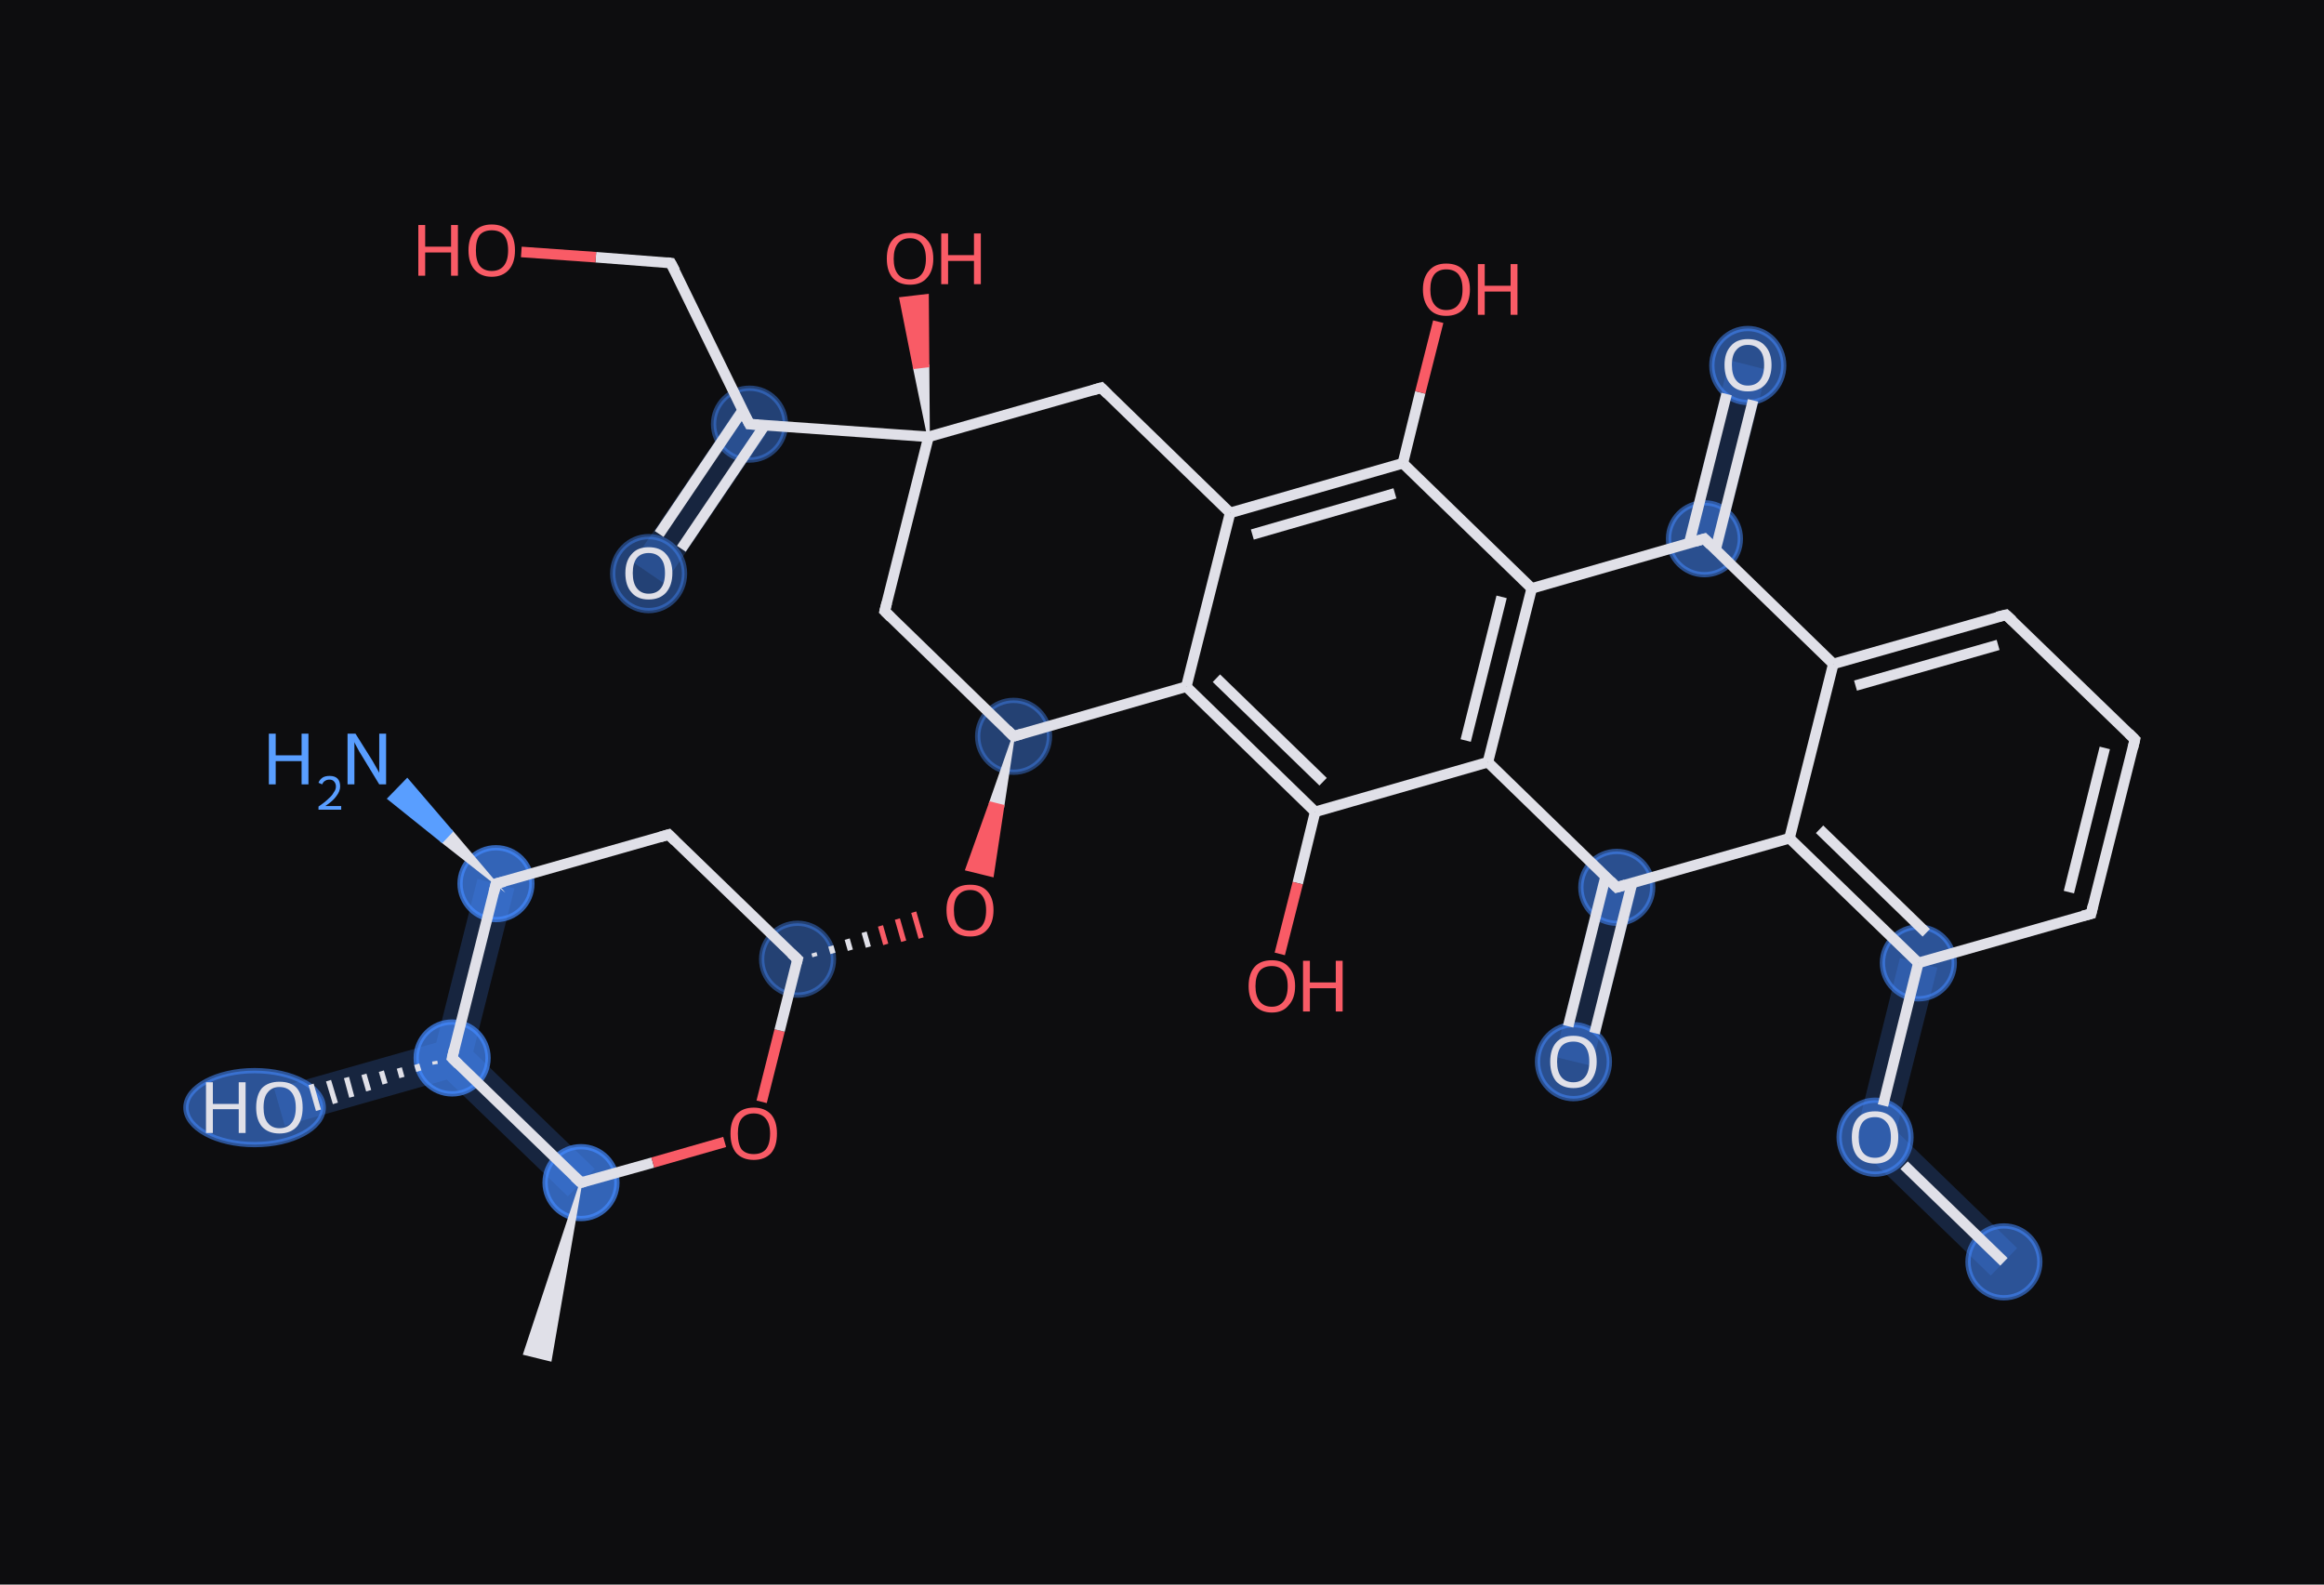
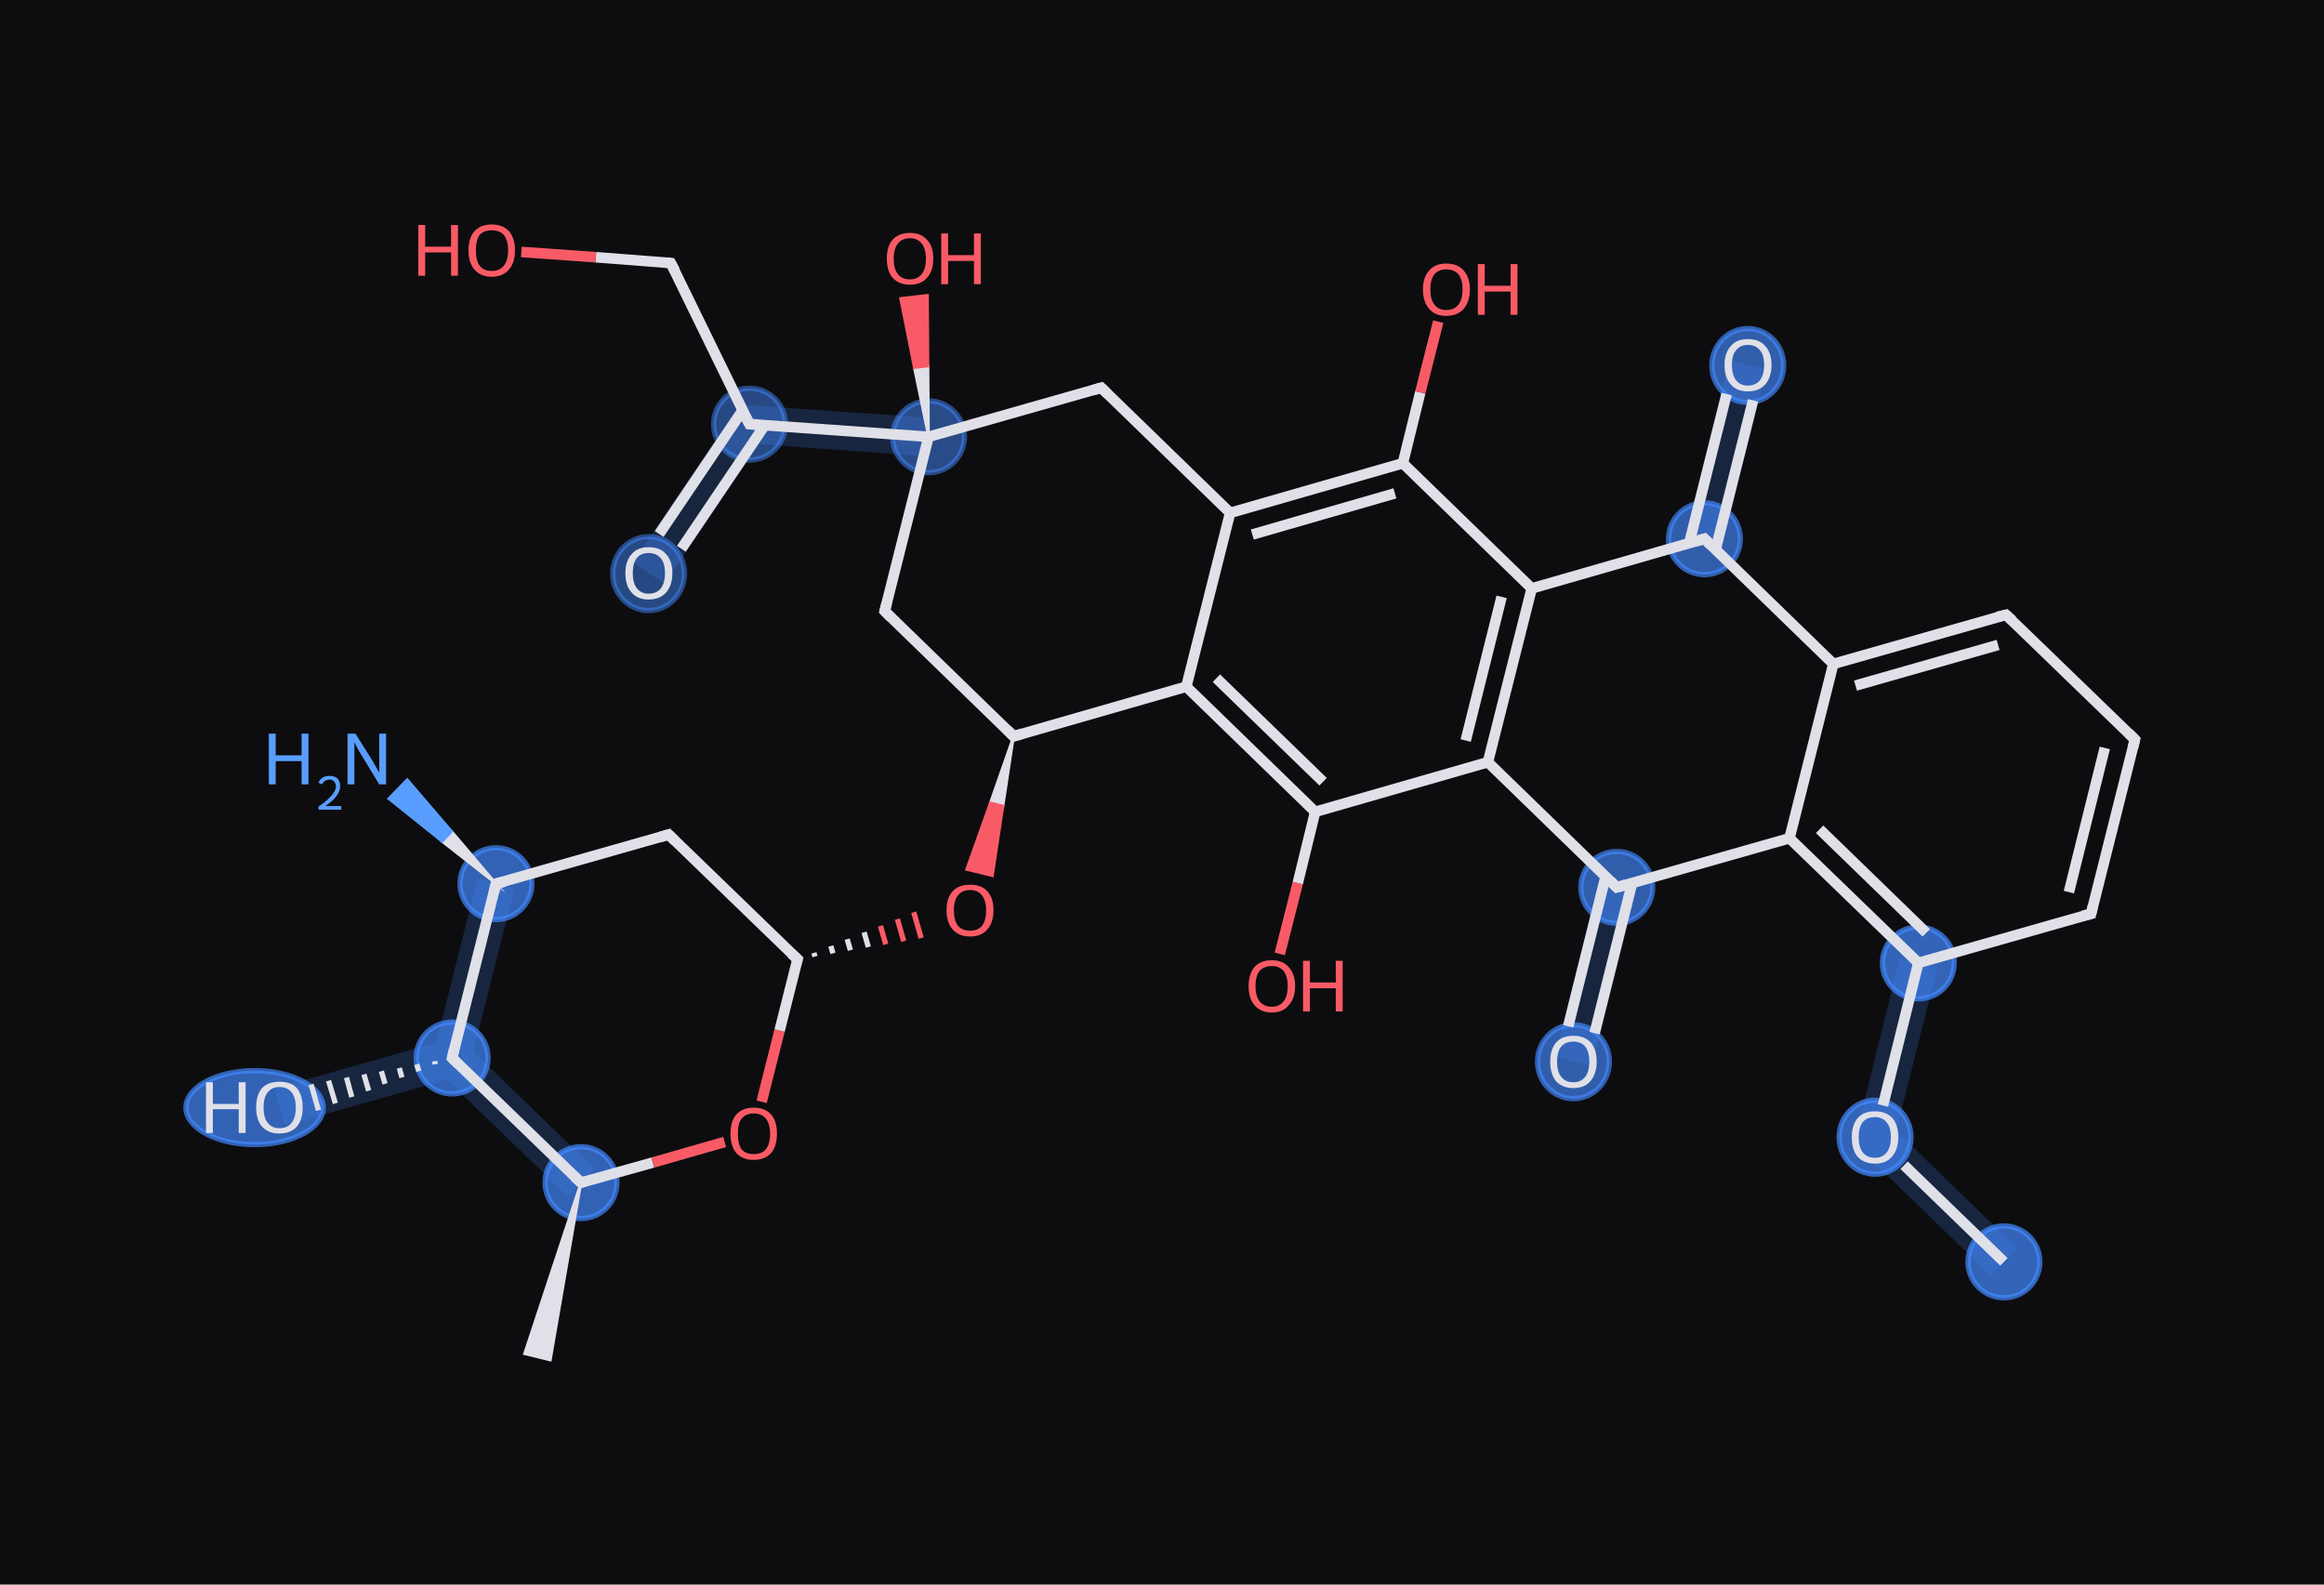
<svg xmlns="http://www.w3.org/2000/svg" version="1.1" baseProfile="full" xml:space="preserve" width="440px" height="300px" viewBox="0 0 440 300">
  <rect style="opacity:1.0;fill:#0D0D0F;stroke:none" width="440.0" height="300.0" x="0.0" y="0.0"> </rect>
  <path class="bond-0 atom-0 atom-1" d="M 359.0,214.1 L 381.9,236.3 L 376.9,241.5 L 351.0,216.4 Z" style="fill:#4489FF72;fill-rule:evenodd;fill-opacity:0.45;stroke:#4489FF72;stroke-width:0.0px;stroke-linecap:butt;stroke-linejoin:miter;stroke-miterlimit:10;stroke-opacity:0.45;" />
  <path class="bond-1 atom-1 atom-2" d="M 359.7,181.4 L 366.8,183.2 L 359.0,214.1 L 351.0,216.4 Z" style="fill:#4489FF72;fill-rule:evenodd;fill-opacity:0.45;stroke:#4489FF72;stroke-width:0.0px;stroke-linecap:butt;stroke-linejoin:miter;stroke-miterlimit:10;stroke-opacity:0.45;" />
  <path class="bond-8 atom-8 atom-9" d="M 302.6,167.1 L 309.7,168.9 L 301.4,201.8 L 294.4,200.1 Z" style="fill:#4489FF72;fill-rule:evenodd;fill-opacity:0.45;stroke:#4489FF72;stroke-width:0.0px;stroke-linecap:butt;stroke-linejoin:miter;stroke-miterlimit:10;stroke-opacity:0.45;" />
  <path class="bond-18 atom-18 atom-19" d="M 327.4,68.2 L 334.5,70.0 L 326.2,102.9 L 319.2,101.2 Z" style="fill:#4489FF72;fill-rule:evenodd;fill-opacity:0.45;stroke:#4489FF72;stroke-width:0.0px;stroke-linecap:butt;stroke-linejoin:miter;stroke-miterlimit:10;stroke-opacity:0.45;" />
-   <path class="bond-23 atom-23 atom-24" d="M 138.9,78.3 L 144.9,82.4 L 125.8,110.5 L 119.8,106.4 Z" style="fill:#4489FF72;fill-rule:evenodd;fill-opacity:0.45;stroke:#4489FF72;stroke-width:0.0px;stroke-linecap:butt;stroke-linejoin:miter;stroke-miterlimit:10;stroke-opacity:0.45;" />
+   <path class="bond-22 atom-21 atom-23" d="M 140.0,76.6 L 176.0,79.1 L 175.5,86.4 L 143.7,84.1 Z" style="fill:#4489FF72;fill-rule:evenodd;fill-opacity:0.45;stroke:#4489FF72;stroke-width:0.0px;stroke-linecap:butt;stroke-linejoin:miter;stroke-miterlimit:10;stroke-opacity:0.45;" />
+   <path class="bond-23 atom-23 atom-24" d="M 140.0,76.6 L 143.7,84.1 L 125.8,110.5 L 119.8,106.4 Z" style="fill:#4489FF72;fill-rule:evenodd;fill-opacity:0.45;stroke:#4489FF72;stroke-width:0.0px;stroke-linecap:butt;stroke-linejoin:miter;stroke-miterlimit:10;stroke-opacity:0.45;" />
  <path class="bond-33 atom-32 atom-34" d="M 90.4,166.4 L 97.4,168.2 L 89.6,199.1 L 85.6,200.3 L 82.6,197.4 Z" style="fill:#4489FF72;fill-rule:evenodd;fill-opacity:0.45;stroke:#4489FF72;stroke-width:0.0px;stroke-linecap:butt;stroke-linejoin:miter;stroke-miterlimit:10;stroke-opacity:0.45;" />
  <path class="bond-34 atom-34 atom-35" d="M 82.6,197.4 L 85.6,200.3 L 84.6,204.4 L 53.9,213.1 L 51.9,206.1 Z" style="fill:#4489FF72;fill-rule:evenodd;fill-opacity:0.45;stroke:#4489FF72;stroke-width:0.0px;stroke-linecap:butt;stroke-linejoin:miter;stroke-miterlimit:10;stroke-opacity:0.45;" />
  <path class="bond-35 atom-34 atom-36" d="M 89.6,199.1 L 112.6,221.3 L 107.5,226.5 L 84.6,204.4 L 85.6,200.3 Z" style="fill:#4489FF72;fill-rule:evenodd;fill-opacity:0.45;stroke:#4489FF72;stroke-width:0.0px;stroke-linecap:butt;stroke-linejoin:miter;stroke-miterlimit:10;stroke-opacity:0.45;" />
-   <ellipse cx="379.4" cy="238.9" rx="6.8" ry="6.8" class="atom-0" style="fill:#4489FF90;fill-rule:evenodd;stroke:#4489FF90;stroke-width:1.0px;stroke-linecap:butt;stroke-linejoin:miter;stroke-opacity:1" />
-   <ellipse cx="355.0" cy="215.3" rx="6.8" ry="7.0" class="atom-1" style="fill:#4489FF90;fill-rule:evenodd;stroke:#4489FF90;stroke-width:1.0px;stroke-linecap:butt;stroke-linejoin:miter;stroke-opacity:1" />
-   <ellipse cx="363.2" cy="182.3" rx="6.8" ry="6.8" class="atom-2" style="fill:#4489FF90;fill-rule:evenodd;stroke:#4489FF90;stroke-width:1.0px;stroke-linecap:butt;stroke-linejoin:miter;stroke-opacity:1" />
-   <ellipse cx="306.1" cy="168.0" rx="6.8" ry="6.8" class="atom-8" style="fill:#4489FF88;fill-rule:evenodd;stroke:#4489FF88;stroke-width:1.0px;stroke-linecap:butt;stroke-linejoin:miter;stroke-opacity:1" />
-   <ellipse cx="297.9" cy="201.0" rx="6.8" ry="7.0" class="atom-9" style="fill:#4489FF88;fill-rule:evenodd;stroke:#4489FF88;stroke-width:1.0px;stroke-linecap:butt;stroke-linejoin:miter;stroke-opacity:1" />
-   <ellipse cx="322.7" cy="102.0" rx="6.8" ry="6.8" class="atom-18" style="fill:#4489FF88;fill-rule:evenodd;stroke:#4489FF88;stroke-width:1.0px;stroke-linecap:butt;stroke-linejoin:miter;stroke-opacity:1" />
-   <ellipse cx="330.9" cy="69.2" rx="6.8" ry="7.0" class="atom-19" style="fill:#4489FF88;fill-rule:evenodd;stroke:#4489FF88;stroke-width:1.0px;stroke-linecap:butt;stroke-linejoin:miter;stroke-opacity:1" />
-   <ellipse cx="141.9" cy="80.3" rx="6.8" ry="6.8" class="atom-23" style="fill:#4489FF6C;fill-rule:evenodd;stroke:#4489FF6C;stroke-width:1.0px;stroke-linecap:butt;stroke-linejoin:miter;stroke-opacity:1" />
-   <ellipse cx="122.8" cy="108.6" rx="6.8" ry="7.0" class="atom-24" style="fill:#4489FF6C;fill-rule:evenodd;stroke:#4489FF6C;stroke-width:1.0px;stroke-linecap:butt;stroke-linejoin:miter;stroke-opacity:1" />
-   <ellipse cx="191.9" cy="139.4" rx="6.8" ry="6.8" class="atom-28" style="fill:#4489FF6A;fill-rule:evenodd;stroke:#4489FF6A;stroke-width:1.0px;stroke-linecap:butt;stroke-linejoin:miter;stroke-opacity:1" />
-   <ellipse cx="151.0" cy="181.6" rx="6.8" ry="6.8" class="atom-30" style="fill:#4489FF6A;fill-rule:evenodd;stroke:#4489FF6A;stroke-width:1.0px;stroke-linecap:butt;stroke-linejoin:miter;stroke-opacity:1" />
-   <ellipse cx="93.9" cy="167.3" rx="6.8" ry="6.8" class="atom-32" style="fill:#4489FFB2;fill-rule:evenodd;stroke:#4489FFB2;stroke-width:1.0px;stroke-linecap:butt;stroke-linejoin:miter;stroke-opacity:1" />
-   <ellipse cx="85.6" cy="200.3" rx="6.8" ry="6.8" class="atom-34" style="fill:#4489FFB2;fill-rule:evenodd;stroke:#4489FFB2;stroke-width:1.0px;stroke-linecap:butt;stroke-linejoin:miter;stroke-opacity:1" />
-   <ellipse cx="48.2" cy="209.7" rx="13.0" ry="7.0" class="atom-35" style="fill:#4489FF8F;fill-rule:evenodd;stroke:#4489FF8F;stroke-width:1.0px;stroke-linecap:butt;stroke-linejoin:miter;stroke-opacity:1" />
-   <ellipse cx="110.0" cy="223.9" rx="6.8" ry="6.8" class="atom-36" style="fill:#4489FFB2;fill-rule:evenodd;stroke:#4489FFB2;stroke-width:1.0px;stroke-linecap:butt;stroke-linejoin:miter;stroke-opacity:1" />
+   <ellipse cx="379.4" cy="238.9" rx="6.8" ry="6.8" class="atom-0" style="fill:#4489FFB2;fill-rule:evenodd;stroke:#4489FFB2;stroke-width:1.0px;stroke-linecap:butt;stroke-linejoin:miter;stroke-opacity:1" />
+   <ellipse cx="355.0" cy="215.3" rx="6.8" ry="7.0" class="atom-1" style="fill:#4489FFB2;fill-rule:evenodd;stroke:#4489FFB2;stroke-width:1.0px;stroke-linecap:butt;stroke-linejoin:miter;stroke-opacity:1" />
+   <ellipse cx="363.2" cy="182.3" rx="6.8" ry="6.8" class="atom-2" style="fill:#4489FFB2;fill-rule:evenodd;stroke:#4489FFB2;stroke-width:1.0px;stroke-linecap:butt;stroke-linejoin:miter;stroke-opacity:1" />
+   <ellipse cx="306.1" cy="168.0" rx="6.8" ry="6.8" class="atom-8" style="fill:#4489FFA6;fill-rule:evenodd;stroke:#4489FFA6;stroke-width:1.0px;stroke-linecap:butt;stroke-linejoin:miter;stroke-opacity:1" />
+   <ellipse cx="297.9" cy="201.0" rx="6.8" ry="7.0" class="atom-9" style="fill:#4489FFA6;fill-rule:evenodd;stroke:#4489FFA6;stroke-width:1.0px;stroke-linecap:butt;stroke-linejoin:miter;stroke-opacity:1" />
+   <ellipse cx="322.7" cy="102.0" rx="6.8" ry="6.8" class="atom-18" style="fill:#4489FFA6;fill-rule:evenodd;stroke:#4489FFA6;stroke-width:1.0px;stroke-linecap:butt;stroke-linejoin:miter;stroke-opacity:1" />
+   <ellipse cx="330.9" cy="69.2" rx="6.8" ry="7.0" class="atom-19" style="fill:#4489FFA6;fill-rule:evenodd;stroke:#4489FFA6;stroke-width:1.0px;stroke-linecap:butt;stroke-linejoin:miter;stroke-opacity:1" />
+   <ellipse cx="175.8" cy="82.7" rx="6.8" ry="6.8" class="atom-21" style="fill:#4489FF7F;fill-rule:evenodd;stroke:#4489FF7F;stroke-width:1.0px;stroke-linecap:butt;stroke-linejoin:miter;stroke-opacity:1" />
+   <ellipse cx="141.9" cy="80.3" rx="6.8" ry="6.8" class="atom-23" style="fill:#4489FF7B;fill-rule:evenodd;stroke:#4489FF7B;stroke-width:1.0px;stroke-linecap:butt;stroke-linejoin:miter;stroke-opacity:1" />
+   <ellipse cx="122.8" cy="108.6" rx="6.8" ry="7.0" class="atom-24" style="fill:#4489FF7B;fill-rule:evenodd;stroke:#4489FF7B;stroke-width:1.0px;stroke-linecap:butt;stroke-linejoin:miter;stroke-opacity:1" />
+   <ellipse cx="93.9" cy="167.3" rx="6.8" ry="6.8" class="atom-32" style="fill:#4489FFAF;fill-rule:evenodd;stroke:#4489FFAF;stroke-width:1.0px;stroke-linecap:butt;stroke-linejoin:miter;stroke-opacity:1" />
+   <ellipse cx="85.6" cy="200.3" rx="6.8" ry="6.8" class="atom-34" style="fill:#4489FFAF;fill-rule:evenodd;stroke:#4489FFAF;stroke-width:1.0px;stroke-linecap:butt;stroke-linejoin:miter;stroke-opacity:1" />
+   <ellipse cx="48.2" cy="209.7" rx="13.0" ry="7.0" class="atom-35" style="fill:#4489FFAF;fill-rule:evenodd;stroke:#4489FFAF;stroke-width:1.0px;stroke-linecap:butt;stroke-linejoin:miter;stroke-opacity:1" />
+   <ellipse cx="110.0" cy="223.9" rx="6.8" ry="6.8" class="atom-36" style="fill:#4489FFAF;fill-rule:evenodd;stroke:#4489FFAF;stroke-width:1.0px;stroke-linecap:butt;stroke-linejoin:miter;stroke-opacity:1" />
  <path class="bond-0 atom-0 atom-1" d="M 379.4,238.9 L 360.5,220.6" style="fill:none;fill-rule:evenodd;stroke:#E0E0E8;stroke-width:2.0px;stroke-linecap:butt;stroke-linejoin:miter;stroke-opacity:1" />
  <path class="bond-1 atom-1 atom-2" d="M 356.5,209.3 L 363.2,182.3" style="fill:none;fill-rule:evenodd;stroke:#E0E0E8;stroke-width:2.0px;stroke-linecap:butt;stroke-linejoin:miter;stroke-opacity:1" />
  <path class="bond-2 atom-2 atom-3" d="M 363.2,182.3 L 395.9,173.0" style="fill:none;fill-rule:evenodd;stroke:#E0E0E8;stroke-width:2.0px;stroke-linecap:butt;stroke-linejoin:miter;stroke-opacity:1" />
  <path class="bond-3 atom-3 atom-4" d="M 395.9,173.0 L 404.2,140.0" style="fill:none;fill-rule:evenodd;stroke:#E0E0E8;stroke-width:2.0px;stroke-linecap:butt;stroke-linejoin:miter;stroke-opacity:1" />
  <path class="bond-3 atom-3 atom-4" d="M 391.7,168.9 L 398.5,141.6" style="fill:none;fill-rule:evenodd;stroke:#E0E0E8;stroke-width:2.0px;stroke-linecap:butt;stroke-linejoin:miter;stroke-opacity:1" />
  <path class="bond-4 atom-4 atom-5" d="M 404.2,140.0 L 379.8,116.4" style="fill:none;fill-rule:evenodd;stroke:#E0E0E8;stroke-width:2.0px;stroke-linecap:butt;stroke-linejoin:miter;stroke-opacity:1" />
  <path class="bond-5 atom-5 atom-6" d="M 379.8,116.4 L 347.1,125.7" style="fill:none;fill-rule:evenodd;stroke:#E0E0E8;stroke-width:2.0px;stroke-linecap:butt;stroke-linejoin:miter;stroke-opacity:1" />
  <path class="bond-5 atom-5 atom-6" d="M 378.3,122.1 L 351.3,129.8" style="fill:none;fill-rule:evenodd;stroke:#E0E0E8;stroke-width:2.0px;stroke-linecap:butt;stroke-linejoin:miter;stroke-opacity:1" />
  <path class="bond-6 atom-6 atom-7" d="M 347.1,125.7 L 338.8,158.7" style="fill:none;fill-rule:evenodd;stroke:#E0E0E8;stroke-width:2.0px;stroke-linecap:butt;stroke-linejoin:miter;stroke-opacity:1" />
  <path class="bond-7 atom-7 atom-8" d="M 338.8,158.7 L 306.1,168.0" style="fill:none;fill-rule:evenodd;stroke:#E0E0E8;stroke-width:2.0px;stroke-linecap:butt;stroke-linejoin:miter;stroke-opacity:1" />
  <path class="bond-8 atom-8 atom-9" d="M 304.0,165.9 L 296.9,194.3" style="fill:none;fill-rule:evenodd;stroke:#E0E0E8;stroke-width:2.0px;stroke-linecap:butt;stroke-linejoin:miter;stroke-opacity:1" />
  <path class="bond-8 atom-8 atom-9" d="M 309.0,167.2 L 301.9,195.6" style="fill:none;fill-rule:evenodd;stroke:#E0E0E8;stroke-width:2.0px;stroke-linecap:butt;stroke-linejoin:miter;stroke-opacity:1" />
  <path class="bond-9 atom-8 atom-10" d="M 306.1,168.0 L 281.7,144.3" style="fill:none;fill-rule:evenodd;stroke:#E0E0E8;stroke-width:2.0px;stroke-linecap:butt;stroke-linejoin:miter;stroke-opacity:1" />
  <path class="bond-10 atom-10 atom-11" d="M 281.7,144.3 L 249.0,153.7" style="fill:none;fill-rule:evenodd;stroke:#E0E0E8;stroke-width:2.0px;stroke-linecap:butt;stroke-linejoin:miter;stroke-opacity:1" />
  <path class="bond-11 atom-11 atom-12" d="M 249.0,153.7 L 245.7,167.2" style="fill:none;fill-rule:evenodd;stroke:#E0E0E8;stroke-width:2.0px;stroke-linecap:butt;stroke-linejoin:miter;stroke-opacity:1" />
  <path class="bond-11 atom-11 atom-12" d="M 245.7,167.2 L 242.3,180.6" style="fill:none;fill-rule:evenodd;stroke:#F95B66;stroke-width:2.0px;stroke-linecap:butt;stroke-linejoin:miter;stroke-opacity:1" />
  <path class="bond-12 atom-11 atom-13" d="M 249.0,153.7 L 224.6,130.0" style="fill:none;fill-rule:evenodd;stroke:#E0E0E8;stroke-width:2.0px;stroke-linecap:butt;stroke-linejoin:miter;stroke-opacity:1" />
  <path class="bond-12 atom-11 atom-13" d="M 250.5,148.0 L 230.3,128.4" style="fill:none;fill-rule:evenodd;stroke:#E0E0E8;stroke-width:2.0px;stroke-linecap:butt;stroke-linejoin:miter;stroke-opacity:1" />
  <path class="bond-13 atom-13 atom-14" d="M 224.6,130.0 L 232.9,97.1" style="fill:none;fill-rule:evenodd;stroke:#E0E0E8;stroke-width:2.0px;stroke-linecap:butt;stroke-linejoin:miter;stroke-opacity:1" />
  <path class="bond-14 atom-14 atom-15" d="M 232.9,97.1 L 265.6,87.7" style="fill:none;fill-rule:evenodd;stroke:#E0E0E8;stroke-width:2.0px;stroke-linecap:butt;stroke-linejoin:miter;stroke-opacity:1" />
  <path class="bond-14 atom-14 atom-15" d="M 237.1,101.2 L 264.1,93.4" style="fill:none;fill-rule:evenodd;stroke:#E0E0E8;stroke-width:2.0px;stroke-linecap:butt;stroke-linejoin:miter;stroke-opacity:1" />
  <path class="bond-15 atom-15 atom-16" d="M 265.6,87.7 L 268.9,74.3" style="fill:none;fill-rule:evenodd;stroke:#E0E0E8;stroke-width:2.0px;stroke-linecap:butt;stroke-linejoin:miter;stroke-opacity:1" />
  <path class="bond-15 atom-15 atom-16" d="M 268.9,74.3 L 272.3,60.9" style="fill:none;fill-rule:evenodd;stroke:#F95B66;stroke-width:2.0px;stroke-linecap:butt;stroke-linejoin:miter;stroke-opacity:1" />
  <path class="bond-16 atom-15 atom-17" d="M 265.6,87.7 L 290.0,111.4" style="fill:none;fill-rule:evenodd;stroke:#E0E0E8;stroke-width:2.0px;stroke-linecap:butt;stroke-linejoin:miter;stroke-opacity:1" />
  <path class="bond-17 atom-17 atom-18" d="M 290.0,111.4 L 322.7,102.0" style="fill:none;fill-rule:evenodd;stroke:#E0E0E8;stroke-width:2.0px;stroke-linecap:butt;stroke-linejoin:miter;stroke-opacity:1" />
  <path class="bond-18 atom-18 atom-19" d="M 324.8,104.1 L 331.9,75.8" style="fill:none;fill-rule:evenodd;stroke:#E0E0E8;stroke-width:2.0px;stroke-linecap:butt;stroke-linejoin:miter;stroke-opacity:1" />
  <path class="bond-18 atom-18 atom-19" d="M 319.8,102.9 L 326.9,74.6" style="fill:none;fill-rule:evenodd;stroke:#E0E0E8;stroke-width:2.0px;stroke-linecap:butt;stroke-linejoin:miter;stroke-opacity:1" />
  <path class="bond-19 atom-14 atom-20" d="M 232.9,97.1 L 208.5,73.4" style="fill:none;fill-rule:evenodd;stroke:#E0E0E8;stroke-width:2.0px;stroke-linecap:butt;stroke-linejoin:miter;stroke-opacity:1" />
  <path class="bond-20 atom-20 atom-21" d="M 208.5,73.4 L 175.8,82.7" style="fill:none;fill-rule:evenodd;stroke:#E0E0E8;stroke-width:2.0px;stroke-linecap:butt;stroke-linejoin:miter;stroke-opacity:1" />
  <path class="bond-21 atom-21 atom-22" d="M 175.8,82.7 L 173.1,69.6 L 175.7,69.3 Z" style="fill:#E0E0E8;fill-rule:evenodd;fill-opacity:1;stroke:#E0E0E8;stroke-width:0.5px;stroke-linecap:butt;stroke-linejoin:miter;stroke-miterlimit:10;stroke-opacity:1;" />
  <path class="bond-21 atom-21 atom-22" d="M 175.6,55.9 L 170.5,56.5 L 173.1,69.6 L 175.7,69.3 Z" style="fill:#F95B66;fill-rule:evenodd;fill-opacity:1;stroke:#F95B66;stroke-width:0.5px;stroke-linecap:butt;stroke-linejoin:miter;stroke-miterlimit:10;stroke-opacity:1;" />
  <path class="bond-22 atom-21 atom-23" d="M 175.8,82.7 L 141.9,80.3" style="fill:none;fill-rule:evenodd;stroke:#E0E0E8;stroke-width:2.0px;stroke-linecap:butt;stroke-linejoin:miter;stroke-opacity:1" />
  <path class="bond-23 atom-23 atom-24" d="M 140.6,77.7 L 124.8,101.1" style="fill:none;fill-rule:evenodd;stroke:#E0E0E8;stroke-width:2.0px;stroke-linecap:butt;stroke-linejoin:miter;stroke-opacity:1" />
  <path class="bond-23 atom-23 atom-24" d="M 144.8,80.5 L 129.0,103.9" style="fill:none;fill-rule:evenodd;stroke:#E0E0E8;stroke-width:2.0px;stroke-linecap:butt;stroke-linejoin:miter;stroke-opacity:1" />
  <path class="bond-24 atom-23 atom-25" d="M 141.9,80.3 L 127.0,49.8" style="fill:none;fill-rule:evenodd;stroke:#E0E0E8;stroke-width:2.0px;stroke-linecap:butt;stroke-linejoin:miter;stroke-opacity:1" />
  <path class="bond-25 atom-25 atom-26" d="M 127.0,49.8 L 112.8,48.7" style="fill:none;fill-rule:evenodd;stroke:#E0E0E8;stroke-width:2.0px;stroke-linecap:butt;stroke-linejoin:miter;stroke-opacity:1" />
  <path class="bond-25 atom-25 atom-26" d="M 112.8,48.7 L 98.7,47.7" style="fill:none;fill-rule:evenodd;stroke:#F95B66;stroke-width:2.0px;stroke-linecap:butt;stroke-linejoin:miter;stroke-opacity:1" />
  <path class="bond-26 atom-21 atom-27" d="M 175.8,82.7 L 167.5,115.7" style="fill:none;fill-rule:evenodd;stroke:#E0E0E8;stroke-width:2.0px;stroke-linecap:butt;stroke-linejoin:miter;stroke-opacity:1" />
  <path class="bond-27 atom-27 atom-28" d="M 167.5,115.7 L 191.9,139.4" style="fill:none;fill-rule:evenodd;stroke:#E0E0E8;stroke-width:2.0px;stroke-linecap:butt;stroke-linejoin:miter;stroke-opacity:1" />
  <path class="bond-28 atom-28 atom-29" d="M 191.9,139.4 L 189.9,152.6 L 187.5,152.0 Z" style="fill:#E0E0E8;fill-rule:evenodd;fill-opacity:1;stroke:#E0E0E8;stroke-width:0.5px;stroke-linecap:butt;stroke-linejoin:miter;stroke-miterlimit:10;stroke-opacity:1;" />
  <path class="bond-28 atom-28 atom-29" d="M 183.0,164.6 L 187.9,165.8 L 189.9,152.6 L 187.5,152.0 Z" style="fill:#F95B66;fill-rule:evenodd;fill-opacity:1;stroke:#F95B66;stroke-width:0.5px;stroke-linecap:butt;stroke-linejoin:miter;stroke-miterlimit:10;stroke-opacity:1;" />
  <path class="bond-29 atom-30 atom-29" d="M 154.3,181.1 L 154.1,180.4" style="fill:none;fill-rule:evenodd;stroke:#E0E0E8;stroke-width:1.0px;stroke-linecap:butt;stroke-linejoin:miter;stroke-opacity:1" />
  <path class="bond-29 atom-30 atom-29" d="M 157.7,180.5 L 157.3,179.1" style="fill:none;fill-rule:evenodd;stroke:#E0E0E8;stroke-width:1.0px;stroke-linecap:butt;stroke-linejoin:miter;stroke-opacity:1" />
  <path class="bond-29 atom-30 atom-29" d="M 161.0,179.9 L 160.4,177.8" style="fill:none;fill-rule:evenodd;stroke:#E0E0E8;stroke-width:1.0px;stroke-linecap:butt;stroke-linejoin:miter;stroke-opacity:1" />
  <path class="bond-29 atom-30 atom-29" d="M 164.4,179.3 L 163.6,176.5" style="fill:none;fill-rule:evenodd;stroke:#E0E0E8;stroke-width:1.0px;stroke-linecap:butt;stroke-linejoin:miter;stroke-opacity:1" />
  <path class="bond-29 atom-30 atom-29" d="M 167.7,178.8 L 166.7,175.3" style="fill:none;fill-rule:evenodd;stroke:#F95B66;stroke-width:1.0px;stroke-linecap:butt;stroke-linejoin:miter;stroke-opacity:1" />
  <path class="bond-29 atom-30 atom-29" d="M 171.1,178.2 L 169.9,174.0" style="fill:none;fill-rule:evenodd;stroke:#F95B66;stroke-width:1.0px;stroke-linecap:butt;stroke-linejoin:miter;stroke-opacity:1" />
  <path class="bond-29 atom-30 atom-29" d="M 174.4,177.6 L 173.0,172.7" style="fill:none;fill-rule:evenodd;stroke:#F95B66;stroke-width:1.0px;stroke-linecap:butt;stroke-linejoin:miter;stroke-opacity:1" />
  <path class="bond-30 atom-30 atom-31" d="M 151.0,181.6 L 126.6,158.0" style="fill:none;fill-rule:evenodd;stroke:#E0E0E8;stroke-width:2.0px;stroke-linecap:butt;stroke-linejoin:miter;stroke-opacity:1" />
  <path class="bond-31 atom-31 atom-32" d="M 126.6,158.0 L 93.9,167.3" style="fill:none;fill-rule:evenodd;stroke:#E0E0E8;stroke-width:2.0px;stroke-linecap:butt;stroke-linejoin:miter;stroke-opacity:1" />
  <path class="bond-32 atom-32 atom-33" d="M 93.9,167.3 L 83.7,159.3 L 85.5,157.4 Z" style="fill:#E0E0E8;fill-rule:evenodd;fill-opacity:1;stroke:#E0E0E8;stroke-width:0.5px;stroke-linecap:butt;stroke-linejoin:miter;stroke-miterlimit:10;stroke-opacity:1;" />
  <path class="bond-32 atom-32 atom-33" d="M 77.1,147.6 L 73.6,151.2 L 83.7,159.3 L 85.5,157.4 Z" style="fill:#599EFF;fill-rule:evenodd;fill-opacity:1;stroke:#599EFF;stroke-width:0.5px;stroke-linecap:butt;stroke-linejoin:miter;stroke-miterlimit:10;stroke-opacity:1;" />
  <path class="bond-33 atom-32 atom-34" d="M 93.9,167.3 L 85.6,200.3" style="fill:none;fill-rule:evenodd;stroke:#E0E0E8;stroke-width:2.0px;stroke-linecap:butt;stroke-linejoin:miter;stroke-opacity:1" />
  <path class="bond-34 atom-34 atom-35" d="M 82.4,201.5 L 82.3,200.9" style="fill:none;fill-rule:evenodd;stroke:#E0E0E8;stroke-width:1.0px;stroke-linecap:butt;stroke-linejoin:miter;stroke-opacity:1" />
  <path class="bond-34 atom-34 atom-35" d="M 79.3,202.8 L 78.9,201.5" style="fill:none;fill-rule:evenodd;stroke:#E0E0E8;stroke-width:1.0px;stroke-linecap:butt;stroke-linejoin:miter;stroke-opacity:1" />
  <path class="bond-34 atom-34 atom-35" d="M 76.1,204.0 L 75.6,202.2" style="fill:none;fill-rule:evenodd;stroke:#E0E0E8;stroke-width:1.0px;stroke-linecap:butt;stroke-linejoin:miter;stroke-opacity:1" />
  <path class="bond-34 atom-34 atom-35" d="M 72.9,205.2 L 72.2,202.8" style="fill:none;fill-rule:evenodd;stroke:#E0E0E8;stroke-width:1.0px;stroke-linecap:butt;stroke-linejoin:miter;stroke-opacity:1" />
  <path class="bond-34 atom-34 atom-35" d="M 69.8,206.5 L 68.9,203.4" style="fill:none;fill-rule:evenodd;stroke:#E0E0E8;stroke-width:1.0px;stroke-linecap:butt;stroke-linejoin:miter;stroke-opacity:1" />
  <path class="bond-34 atom-34 atom-35" d="M 66.6,207.7 L 65.6,204.0" style="fill:none;fill-rule:evenodd;stroke:#E0E0E8;stroke-width:1.0px;stroke-linecap:butt;stroke-linejoin:miter;stroke-opacity:1" />
  <path class="bond-34 atom-34 atom-35" d="M 63.5,208.9 L 62.2,204.6" style="fill:none;fill-rule:evenodd;stroke:#E0E0E8;stroke-width:1.0px;stroke-linecap:butt;stroke-linejoin:miter;stroke-opacity:1" />
  <path class="bond-34 atom-34 atom-35" d="M 60.3,210.2 L 58.9,205.3" style="fill:none;fill-rule:evenodd;stroke:#E0E0E8;stroke-width:1.0px;stroke-linecap:butt;stroke-linejoin:miter;stroke-opacity:1" />
  <path class="bond-35 atom-34 atom-36" d="M 85.6,200.3 L 110.0,223.9" style="fill:none;fill-rule:evenodd;stroke:#E0E0E8;stroke-width:2.0px;stroke-linecap:butt;stroke-linejoin:miter;stroke-opacity:1" />
  <path class="bond-36 atom-36 atom-37" d="M 110.0,223.9 L 104.2,257.5 L 99.3,256.3 Z" style="fill:#E0E0E8;fill-rule:evenodd;fill-opacity:1;stroke:#E0E0E8;stroke-width:0.5px;stroke-linecap:butt;stroke-linejoin:miter;stroke-miterlimit:10;stroke-opacity:1;" />
  <path class="bond-37 atom-36 atom-38" d="M 110.0,223.9 L 123.6,220.1" style="fill:none;fill-rule:evenodd;stroke:#E0E0E8;stroke-width:2.0px;stroke-linecap:butt;stroke-linejoin:miter;stroke-opacity:1" />
  <path class="bond-37 atom-36 atom-38" d="M 123.6,220.1 L 137.2,216.2" style="fill:none;fill-rule:evenodd;stroke:#F95B66;stroke-width:2.0px;stroke-linecap:butt;stroke-linejoin:miter;stroke-opacity:1" />
  <path class="bond-38 atom-7 atom-2" d="M 338.8,158.7 L 363.2,182.3" style="fill:none;fill-rule:evenodd;stroke:#E0E0E8;stroke-width:2.0px;stroke-linecap:butt;stroke-linejoin:miter;stroke-opacity:1" />
  <path class="bond-38 atom-7 atom-2" d="M 344.5,157.0 L 364.7,176.6" style="fill:none;fill-rule:evenodd;stroke:#E0E0E8;stroke-width:2.0px;stroke-linecap:butt;stroke-linejoin:miter;stroke-opacity:1" />
  <path class="bond-39 atom-17 atom-10" d="M 290.0,111.4 L 281.7,144.3" style="fill:none;fill-rule:evenodd;stroke:#E0E0E8;stroke-width:2.0px;stroke-linecap:butt;stroke-linejoin:miter;stroke-opacity:1" />
  <path class="bond-39 atom-17 atom-10" d="M 284.3,113.0 L 277.5,140.2" style="fill:none;fill-rule:evenodd;stroke:#E0E0E8;stroke-width:2.0px;stroke-linecap:butt;stroke-linejoin:miter;stroke-opacity:1" />
  <path class="bond-40 atom-38 atom-30" d="M 144.2,208.6 L 147.6,195.1" style="fill:none;fill-rule:evenodd;stroke:#F95B66;stroke-width:2.0px;stroke-linecap:butt;stroke-linejoin:miter;stroke-opacity:1" />
  <path class="bond-40 atom-38 atom-30" d="M 147.6,195.1 L 151.0,181.6" style="fill:none;fill-rule:evenodd;stroke:#E0E0E8;stroke-width:2.0px;stroke-linecap:butt;stroke-linejoin:miter;stroke-opacity:1" />
  <path class="bond-41 atom-18 atom-6" d="M 322.7,102.0 L 347.1,125.7" style="fill:none;fill-rule:evenodd;stroke:#E0E0E8;stroke-width:2.0px;stroke-linecap:butt;stroke-linejoin:miter;stroke-opacity:1" />
  <path class="bond-42 atom-28 atom-13" d="M 191.9,139.4 L 224.6,130.0" style="fill:none;fill-rule:evenodd;stroke:#E0E0E8;stroke-width:2.0px;stroke-linecap:butt;stroke-linejoin:miter;stroke-opacity:1" />
  <path d="M 394.3,173.4 L 395.9,173.0 L 396.3,171.3" style="fill:none;stroke:#E0E0E8;stroke-width:2.0px;stroke-linecap:butt;stroke-linejoin:miter;stroke-miterlimit:10;stroke-opacity:1;" />
  <path d="M 403.8,141.7 L 404.2,140.0 L 403.0,138.8" style="fill:none;stroke:#E0E0E8;stroke-width:2.0px;stroke-linecap:butt;stroke-linejoin:miter;stroke-miterlimit:10;stroke-opacity:1;" />
  <path d="M 381.0,117.5 L 379.8,116.4 L 378.1,116.8" style="fill:none;stroke:#E0E0E8;stroke-width:2.0px;stroke-linecap:butt;stroke-linejoin:miter;stroke-miterlimit:10;stroke-opacity:1;" />
  <path d="M 307.8,167.5 L 306.1,168.0 L 304.9,166.8" style="fill:none;stroke:#E0E0E8;stroke-width:2.0px;stroke-linecap:butt;stroke-linejoin:miter;stroke-miterlimit:10;stroke-opacity:1;" />
  <path d="M 321.0,102.5 L 322.7,102.0 L 323.9,103.2" style="fill:none;stroke:#E0E0E8;stroke-width:2.0px;stroke-linecap:butt;stroke-linejoin:miter;stroke-miterlimit:10;stroke-opacity:1;" />
  <path d="M 209.7,74.6 L 208.5,73.4 L 206.8,73.9" style="fill:none;stroke:#E0E0E8;stroke-width:2.0px;stroke-linecap:butt;stroke-linejoin:miter;stroke-miterlimit:10;stroke-opacity:1;" />
  <path d="M 143.6,80.4 L 141.9,80.3 L 141.1,78.8" style="fill:none;stroke:#E0E0E8;stroke-width:2.0px;stroke-linecap:butt;stroke-linejoin:miter;stroke-miterlimit:10;stroke-opacity:1;" />
  <path d="M 127.8,51.3 L 127.0,49.8 L 126.3,49.7" style="fill:none;stroke:#E0E0E8;stroke-width:2.0px;stroke-linecap:butt;stroke-linejoin:miter;stroke-miterlimit:10;stroke-opacity:1;" />
  <path d="M 167.9,114.1 L 167.5,115.7 L 168.7,116.9" style="fill:none;stroke:#E0E0E8;stroke-width:2.0px;stroke-linecap:butt;stroke-linejoin:miter;stroke-miterlimit:10;stroke-opacity:1;" />
  <path d="M 190.7,138.2 L 191.9,139.4 L 193.6,138.9" style="fill:none;stroke:#E0E0E8;stroke-width:2.0px;stroke-linecap:butt;stroke-linejoin:miter;stroke-miterlimit:10;stroke-opacity:1;" />
  <path d="M 149.8,180.5 L 151.0,181.6 L 150.8,182.3" style="fill:none;stroke:#E0E0E8;stroke-width:2.0px;stroke-linecap:butt;stroke-linejoin:miter;stroke-miterlimit:10;stroke-opacity:1;" />
  <path d="M 127.8,159.2 L 126.6,158.0 L 124.9,158.5" style="fill:none;stroke:#E0E0E8;stroke-width:2.0px;stroke-linecap:butt;stroke-linejoin:miter;stroke-miterlimit:10;stroke-opacity:1;" />
  <path d="M 95.5,166.9 L 93.9,167.3 L 93.5,169.0" style="fill:none;stroke:#E0E0E8;stroke-width:2.0px;stroke-linecap:butt;stroke-linejoin:miter;stroke-miterlimit:10;stroke-opacity:1;" />
  <path d="M 86.0,198.6 L 85.6,200.3 L 86.8,201.5" style="fill:none;stroke:#E0E0E8;stroke-width:2.0px;stroke-linecap:butt;stroke-linejoin:miter;stroke-miterlimit:10;stroke-opacity:1;" />
  <path d="M 108.8,222.8 L 110.0,223.9 L 110.7,223.7" style="fill:none;stroke:#E0E0E8;stroke-width:2.0px;stroke-linecap:butt;stroke-linejoin:miter;stroke-miterlimit:10;stroke-opacity:1;" />
  <path class="atom-1" d="M 350.6 215.3 Q 350.6 213.0, 351.7 211.7 Q 352.8 210.4, 355.0 210.4 Q 357.1 210.4, 358.3 211.7 Q 359.4 213.0, 359.4 215.3 Q 359.4 217.6, 358.2 219.0 Q 357.1 220.3, 355.0 220.3 Q 352.9 220.3, 351.7 219.0 Q 350.6 217.7, 350.6 215.3 M 355.0 219.2 Q 356.4 219.2, 357.2 218.2 Q 358.0 217.2, 358.0 215.3 Q 358.0 213.4, 357.2 212.5 Q 356.4 211.5, 355.0 211.5 Q 353.5 211.5, 352.7 212.4 Q 351.9 213.4, 351.9 215.3 Q 351.9 217.2, 352.7 218.2 Q 353.5 219.2, 355.0 219.2 " fill="#E0E0E8" />
  <path class="atom-9" d="M 293.5 201.0 Q 293.5 198.7, 294.6 197.4 Q 295.7 196.1, 297.9 196.1 Q 300.0 196.1, 301.2 197.4 Q 302.3 198.7, 302.3 201.0 Q 302.3 203.3, 301.1 204.7 Q 300.0 206.0, 297.9 206.0 Q 295.8 206.0, 294.6 204.7 Q 293.5 203.3, 293.5 201.0 M 297.9 204.9 Q 299.3 204.9, 300.1 203.9 Q 300.9 202.9, 300.9 201.0 Q 300.9 199.1, 300.1 198.1 Q 299.3 197.2, 297.9 197.2 Q 296.4 197.2, 295.6 198.1 Q 294.8 199.1, 294.8 201.0 Q 294.8 202.9, 295.6 203.9 Q 296.4 204.9, 297.9 204.9 " fill="#E0E0E8" />
  <path class="atom-12" d="M 236.4 186.7 Q 236.4 184.4, 237.5 183.1 Q 238.6 181.8, 240.8 181.8 Q 242.9 181.8, 244.0 183.1 Q 245.2 184.4, 245.2 186.7 Q 245.2 189.0, 244.0 190.3 Q 242.9 191.7, 240.8 191.7 Q 238.7 191.7, 237.5 190.3 Q 236.4 189.0, 236.4 186.7 M 240.8 190.6 Q 242.2 190.6, 243.0 189.6 Q 243.8 188.6, 243.8 186.7 Q 243.8 184.8, 243.0 183.8 Q 242.2 182.9, 240.8 182.9 Q 239.3 182.9, 238.5 183.8 Q 237.7 184.8, 237.7 186.7 Q 237.7 188.6, 238.5 189.6 Q 239.3 190.6, 240.8 190.6 " fill="#F95B66" />
  <path class="atom-12" d="M 246.7 181.9 L 248.0 181.9 L 248.0 186.0 L 252.9 186.0 L 252.9 181.9 L 254.2 181.9 L 254.2 191.5 L 252.9 191.5 L 252.9 187.1 L 248.0 187.1 L 248.0 191.5 L 246.7 191.5 L 246.7 181.9 " fill="#F95B66" />
  <path class="atom-16" d="M 269.4 54.8 Q 269.4 52.5, 270.6 51.2 Q 271.7 49.9, 273.8 49.9 Q 276.0 49.9, 277.1 51.2 Q 278.3 52.5, 278.3 54.8 Q 278.3 57.1, 277.1 58.5 Q 275.9 59.8, 273.8 59.8 Q 271.7 59.8, 270.6 58.5 Q 269.4 57.1, 269.4 54.8 M 273.8 58.7 Q 275.3 58.7, 276.1 57.7 Q 276.9 56.7, 276.9 54.8 Q 276.9 52.9, 276.1 51.9 Q 275.3 51.0, 273.8 51.0 Q 272.4 51.0, 271.6 51.9 Q 270.8 52.9, 270.8 54.8 Q 270.8 56.7, 271.6 57.7 Q 272.4 58.7, 273.8 58.7 " fill="#F95B66" />
  <path class="atom-16" d="M 279.8 50.0 L 281.1 50.0 L 281.1 54.1 L 286.0 54.1 L 286.0 50.0 L 287.3 50.0 L 287.3 59.6 L 286.0 59.6 L 286.0 55.2 L 281.1 55.2 L 281.1 59.6 L 279.8 59.6 L 279.8 50.0 " fill="#F95B66" />
  <path class="atom-19" d="M 326.5 69.1 Q 326.5 66.8, 327.7 65.5 Q 328.8 64.2, 330.9 64.2 Q 333.1 64.2, 334.2 65.5 Q 335.4 66.8, 335.4 69.1 Q 335.4 71.4, 334.2 72.8 Q 333.0 74.1, 330.9 74.1 Q 328.8 74.1, 327.7 72.8 Q 326.5 71.5, 326.5 69.1 M 330.9 73.0 Q 332.4 73.0, 333.2 72.0 Q 334.0 71.0, 334.0 69.1 Q 334.0 67.2, 333.2 66.3 Q 332.4 65.3, 330.9 65.3 Q 329.5 65.3, 328.7 66.3 Q 327.9 67.2, 327.9 69.1 Q 327.9 71.0, 328.7 72.0 Q 329.5 73.0, 330.9 73.0 " fill="#E0E0E8" />
  <path class="atom-22" d="M 167.9 49.0 Q 167.9 46.6, 169.0 45.4 Q 170.1 44.1, 172.3 44.1 Q 174.4 44.1, 175.5 45.4 Q 176.7 46.6, 176.7 49.0 Q 176.7 51.3, 175.5 52.6 Q 174.4 53.9, 172.3 53.9 Q 170.2 53.9, 169.0 52.6 Q 167.9 51.3, 167.9 49.0 M 172.3 52.9 Q 173.7 52.9, 174.5 51.9 Q 175.3 50.9, 175.3 49.0 Q 175.3 47.1, 174.5 46.1 Q 173.7 45.1, 172.3 45.1 Q 170.8 45.1, 170.0 46.1 Q 169.2 47.1, 169.2 49.0 Q 169.2 50.9, 170.0 51.9 Q 170.8 52.9, 172.3 52.9 " fill="#F95B66" />
  <path class="atom-22" d="M 178.2 44.2 L 179.5 44.2 L 179.5 48.3 L 184.4 48.3 L 184.4 44.2 L 185.7 44.2 L 185.7 53.8 L 184.4 53.8 L 184.4 49.4 L 179.5 49.4 L 179.5 53.8 L 178.2 53.8 L 178.2 44.2 " fill="#F95B66" />
  <path class="atom-24" d="M 118.4 108.5 Q 118.4 106.2, 119.6 104.9 Q 120.7 103.6, 122.8 103.6 Q 125.0 103.6, 126.1 104.9 Q 127.3 106.2, 127.3 108.5 Q 127.3 110.8, 126.1 112.2 Q 124.9 113.5, 122.8 113.5 Q 120.7 113.5, 119.6 112.2 Q 118.4 110.9, 118.4 108.5 M 122.8 112.4 Q 124.3 112.4, 125.1 111.4 Q 125.9 110.4, 125.9 108.5 Q 125.9 106.6, 125.1 105.7 Q 124.3 104.7, 122.8 104.7 Q 121.4 104.7, 120.6 105.6 Q 119.8 106.6, 119.8 108.5 Q 119.8 110.4, 120.6 111.4 Q 121.4 112.4, 122.8 112.4 " fill="#E0E0E8" />
  <path class="atom-26" d="M 79.2 42.6 L 80.5 42.6 L 80.5 46.7 L 85.4 46.7 L 85.4 42.6 L 86.7 42.6 L 86.7 52.2 L 85.4 52.2 L 85.4 47.8 L 80.5 47.8 L 80.5 52.2 L 79.2 52.2 L 79.2 42.6 " fill="#F95B66" />
  <path class="atom-26" d="M 88.7 47.4 Q 88.7 45.1, 89.8 43.8 Q 91.0 42.5, 93.1 42.5 Q 95.2 42.5, 96.4 43.8 Q 97.5 45.1, 97.5 47.4 Q 97.5 49.7, 96.4 51.0 Q 95.2 52.4, 93.1 52.4 Q 91.0 52.4, 89.8 51.0 Q 88.7 49.7, 88.7 47.4 M 93.1 51.3 Q 94.6 51.3, 95.4 50.3 Q 96.2 49.3, 96.2 47.4 Q 96.2 45.5, 95.4 44.5 Q 94.6 43.6, 93.1 43.6 Q 91.6 43.6, 90.8 44.5 Q 90.1 45.5, 90.1 47.4 Q 90.1 49.3, 90.8 50.3 Q 91.6 51.3, 93.1 51.3 " fill="#F95B66" />
  <path class="atom-29" d="M 179.2 172.3 Q 179.2 170.0, 180.4 168.7 Q 181.5 167.5, 183.7 167.5 Q 185.8 167.5, 186.9 168.7 Q 188.1 170.0, 188.1 172.3 Q 188.1 174.7, 186.9 176.0 Q 185.8 177.3, 183.7 177.3 Q 181.5 177.3, 180.4 176.0 Q 179.2 174.7, 179.2 172.3 M 183.7 176.2 Q 185.1 176.2, 185.9 175.3 Q 186.7 174.3, 186.7 172.3 Q 186.7 170.5, 185.9 169.5 Q 185.1 168.5, 183.7 168.5 Q 182.2 168.5, 181.4 169.5 Q 180.6 170.4, 180.6 172.3 Q 180.6 174.3, 181.4 175.3 Q 182.2 176.2, 183.7 176.2 " fill="#F95B66" />
  <path class="atom-33" d="M 50.9 138.9 L 52.2 138.9 L 52.2 143.0 L 57.1 143.0 L 57.1 138.9 L 58.4 138.9 L 58.4 148.5 L 57.1 148.5 L 57.1 144.1 L 52.2 144.1 L 52.2 148.5 L 50.9 148.5 L 50.9 138.9 " fill="#599EFF" />
  <path class="atom-33" d="M 60.3 148.2 Q 60.5 147.6, 61.1 147.2 Q 61.6 146.9, 62.4 146.9 Q 63.4 146.9, 63.9 147.4 Q 64.4 147.9, 64.4 148.9 Q 64.4 149.8, 63.7 150.7 Q 63.1 151.6, 61.6 152.6 L 64.6 152.6 L 64.6 153.3 L 60.3 153.3 L 60.3 152.7 Q 61.5 151.9, 62.2 151.2 Q 62.9 150.6, 63.2 150.0 Q 63.6 149.5, 63.6 148.9 Q 63.6 148.3, 63.2 147.9 Q 62.9 147.6, 62.4 147.6 Q 61.9 147.6, 61.6 147.8 Q 61.2 148.0, 61.0 148.5 L 60.3 148.2 " fill="#599EFF" />
  <path class="atom-33" d="M 67.3 138.9 L 70.5 144.0 Q 70.8 144.5, 71.3 145.4 Q 71.8 146.3, 71.8 146.3 L 71.8 138.9 L 73.1 138.9 L 73.1 148.5 L 71.8 148.5 L 68.4 142.9 Q 68.0 142.3, 67.6 141.5 Q 67.2 140.8, 67.1 140.5 L 67.1 148.5 L 65.8 148.5 L 65.8 138.9 L 67.3 138.9 " fill="#599EFF" />
  <path class="atom-35" d="M 39.0 204.9 L 40.3 204.9 L 40.3 209.0 L 45.2 209.0 L 45.2 204.9 L 46.5 204.9 L 46.5 214.5 L 45.2 214.5 L 45.2 210.0 L 40.3 210.0 L 40.3 214.5 L 39.0 214.5 L 39.0 204.9 " fill="#E0E0E8" />
  <path class="atom-35" d="M 48.5 209.7 Q 48.5 207.3, 49.6 206.0 Q 50.8 204.8, 52.9 204.8 Q 55.1 204.8, 56.2 206.0 Q 57.3 207.3, 57.3 209.7 Q 57.3 212.0, 56.2 213.3 Q 55.0 214.6, 52.9 214.6 Q 50.8 214.6, 49.6 213.3 Q 48.5 212.0, 48.5 209.7 M 52.9 213.6 Q 54.4 213.6, 55.2 212.6 Q 56.0 211.6, 56.0 209.7 Q 56.0 207.8, 55.2 206.8 Q 54.4 205.8, 52.9 205.8 Q 51.5 205.8, 50.7 206.8 Q 49.9 207.7, 49.9 209.7 Q 49.9 211.6, 50.7 212.6 Q 51.5 213.6, 52.9 213.6 " fill="#E0E0E8" />
  <path class="atom-38" d="M 138.3 214.6 Q 138.3 212.3, 139.4 211.0 Q 140.6 209.7, 142.7 209.7 Q 144.8 209.7, 146.0 211.0 Q 147.1 212.3, 147.1 214.6 Q 147.1 217.0, 146.0 218.3 Q 144.8 219.6, 142.7 219.6 Q 140.6 219.6, 139.4 218.3 Q 138.3 217.0, 138.3 214.6 M 142.7 218.5 Q 144.2 218.5, 145.0 217.6 Q 145.8 216.6, 145.8 214.6 Q 145.8 212.8, 145.0 211.8 Q 144.2 210.8, 142.7 210.8 Q 141.2 210.8, 140.4 211.8 Q 139.7 212.7, 139.7 214.6 Q 139.7 216.6, 140.4 217.6 Q 141.2 218.5, 142.7 218.5 " fill="#F95B66" />
</svg>
